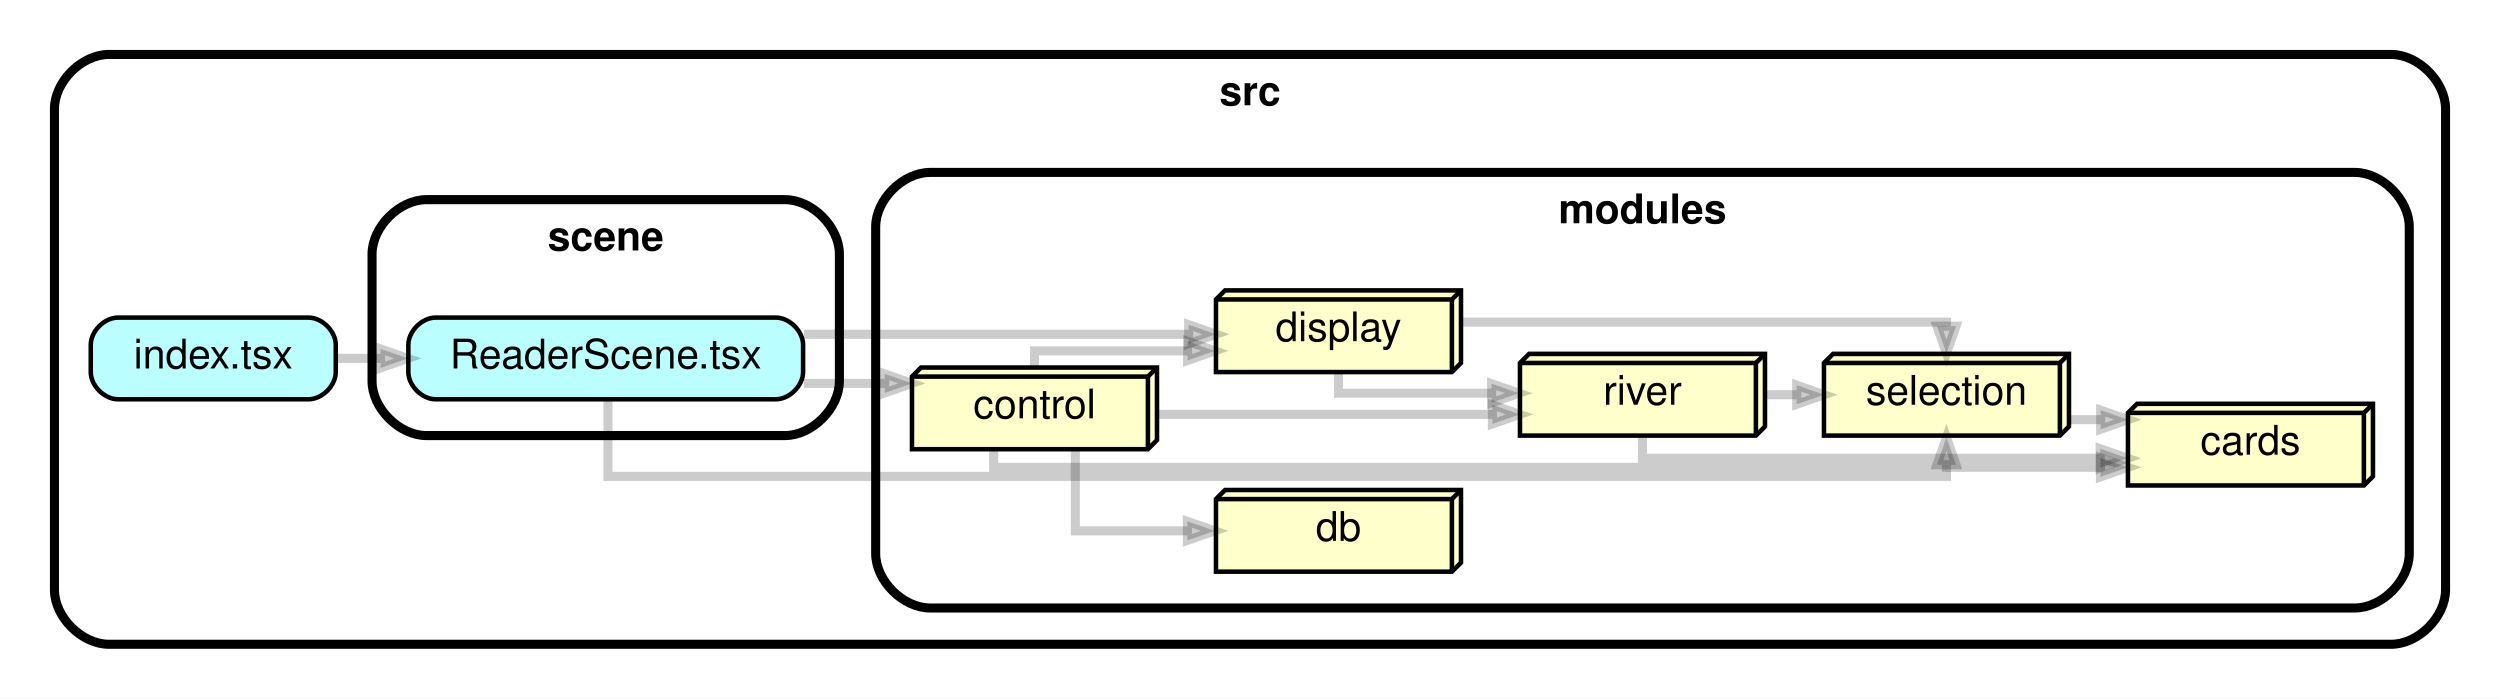
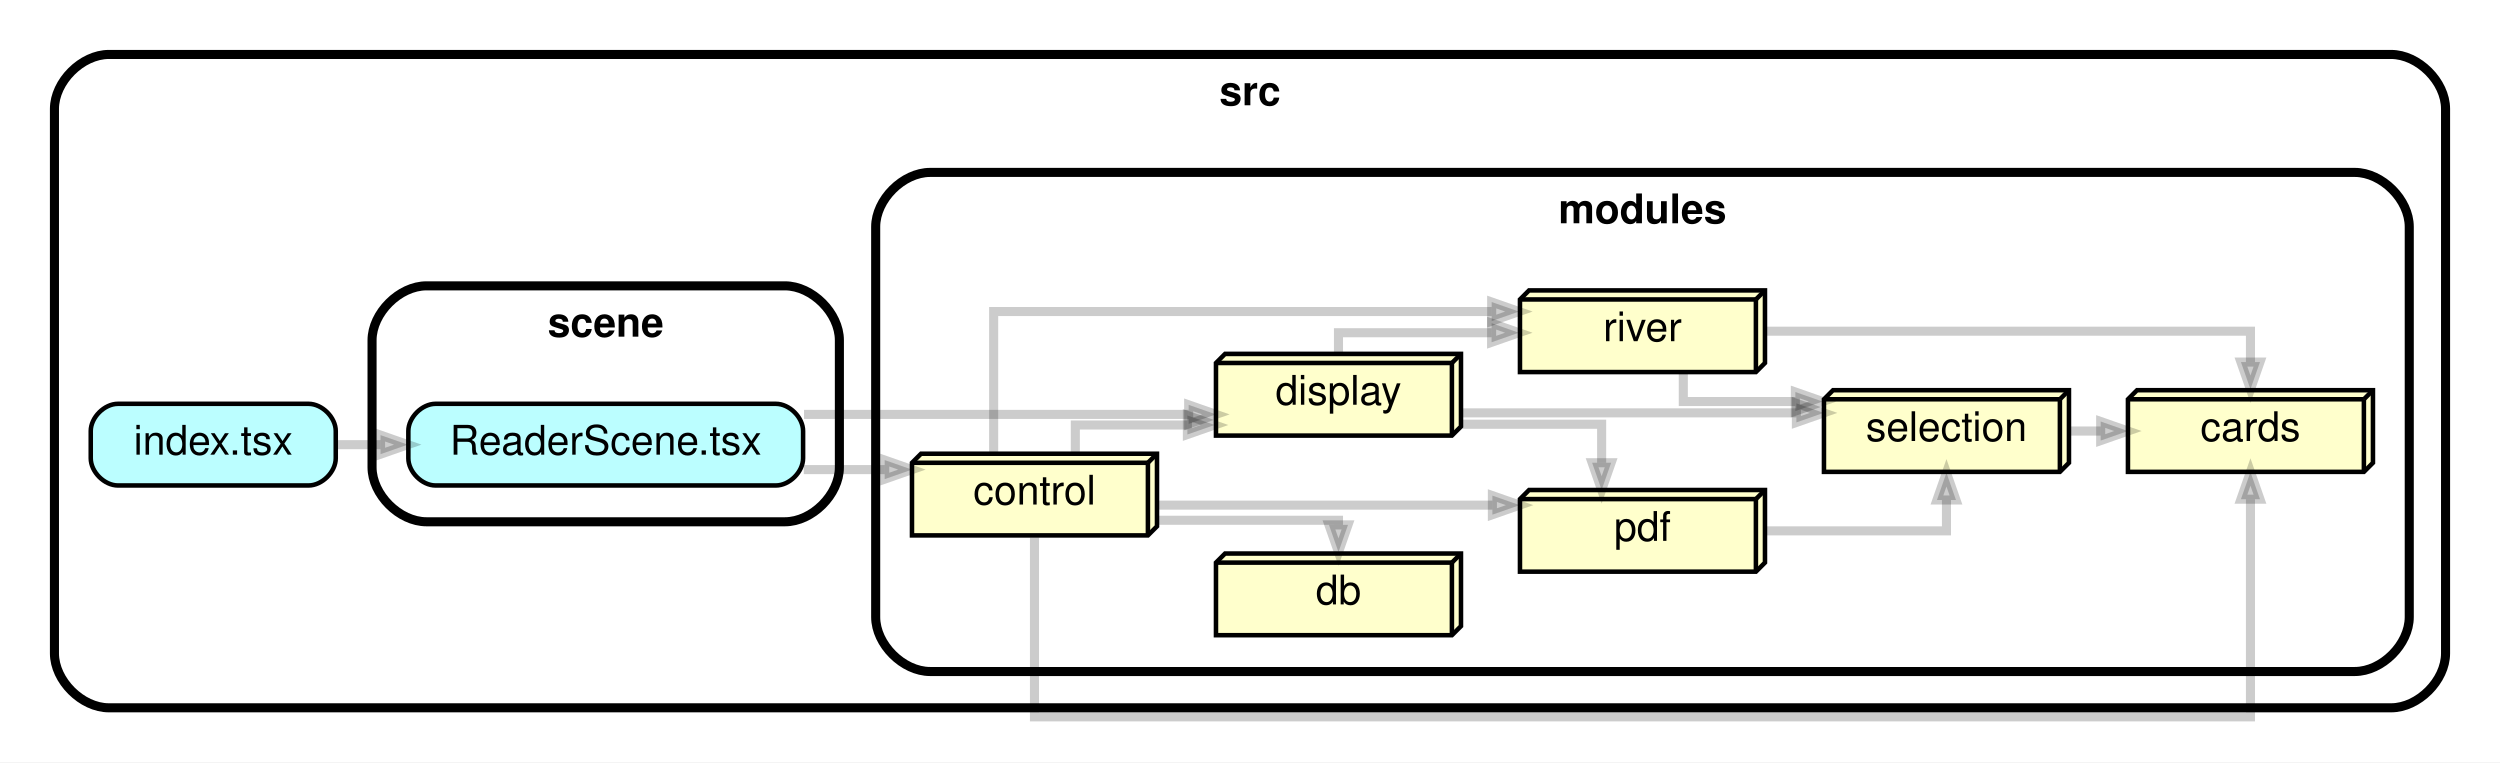
- <svg xmlns="http://www.w3.org/2000/svg" xmlns:xlink="http://www.w3.org/1999/xlink" width="551pt" height="154pt" viewBox="0.00 0.00 551.00 154.00">
-   <g id="graph0" class="graph" transform="scale(1 1) rotate(0) translate(4 150)">
-     <polygon fill="#ffffff" stroke="transparent" points="-4,4 -4,-150 547,-150 547,4 -4,4" />
+ <svg xmlns="http://www.w3.org/2000/svg" xmlns:xlink="http://www.w3.org/1999/xlink" width="551pt" height="168pt" viewBox="0.00 0.00 551.00 168.00">
+   <g id="graph0" class="graph" transform="scale(1 1) rotate(0) translate(4 164)">
+     <polygon fill="#ffffff" stroke="transparent" points="-4,4 -4,-164 547,-164 547,4 -4,4" />
    <g id="clust1" class="cluster">
-       <path fill="#ffffff" stroke="#000000" stroke-width="2" d="M20,-8C20,-8 523,-8 523,-8 529,-8 535,-14 535,-20 535,-20 535,-126 535,-126 535,-132 529,-138 523,-138 523,-138 20,-138 20,-138 14,-138 8,-132 8,-126 8,-126 8,-20 8,-20 8,-14 14,-8 20,-8" />
-       <text text-anchor="middle" x="271.5" y="-126.8" font-family="Helvetica,sans-Serif" font-weight="bold" font-size="9.00" fill="#000000">src</text>
+       <path fill="#ffffff" stroke="#000000" stroke-width="2" d="M20,-8C20,-8 523,-8 523,-8 529,-8 535,-14 535,-20 535,-20 535,-140 535,-140 535,-146 529,-152 523,-152 523,-152 20,-152 20,-152 14,-152 8,-146 8,-140 8,-140 8,-20 8,-20 8,-14 14,-8 20,-8" />
+       <text text-anchor="middle" x="271.5" y="-140.8" font-family="Helvetica,sans-Serif" font-weight="bold" font-size="9.00" fill="#000000">src</text>
    </g>
    <g id="clust2" class="cluster">
-       <path fill="#ffffff" stroke="#000000" stroke-width="2" d="M201,-16C201,-16 515,-16 515,-16 521,-16 527,-22 527,-28 527,-28 527,-100 527,-100 527,-106 521,-112 515,-112 515,-112 201,-112 201,-112 195,-112 189,-106 189,-100 189,-100 189,-28 189,-28 189,-22 195,-16 201,-16" />
-       <text text-anchor="middle" x="358" y="-100.8" font-family="Helvetica,sans-Serif" font-weight="bold" font-size="9.00" fill="#000000">modules</text>
+       <path fill="#ffffff" stroke="#000000" stroke-width="2" d="M201,-16C201,-16 515,-16 515,-16 521,-16 527,-22 527,-28 527,-28 527,-114 527,-114 527,-120 521,-126 515,-126 515,-126 201,-126 201,-126 195,-126 189,-120 189,-114 189,-114 189,-28 189,-28 189,-22 195,-16 201,-16" />
+       <text text-anchor="middle" x="358" y="-114.8" font-family="Helvetica,sans-Serif" font-weight="bold" font-size="9.00" fill="#000000">modules</text>
    </g>
    <g id="clust3" class="cluster">
-       <path fill="#ffffff" stroke="#000000" stroke-width="2" d="M90,-54C90,-54 169,-54 169,-54 175,-54 181,-60 181,-66 181,-66 181,-94 181,-94 181,-100 175,-106 169,-106 169,-106 90,-106 90,-106 84,-106 78,-100 78,-94 78,-94 78,-66 78,-66 78,-60 84,-54 90,-54" />
-       <text text-anchor="middle" x="129.5" y="-94.8" font-family="Helvetica,sans-Serif" font-weight="bold" font-size="9.00" fill="#000000">scene</text>
+       <path fill="#ffffff" stroke="#000000" stroke-width="2" d="M90,-49C90,-49 169,-49 169,-49 175,-49 181,-55 181,-61 181,-61 181,-89 181,-89 181,-95 175,-101 169,-101 169,-101 90,-101 90,-101 84,-101 78,-95 78,-89 78,-89 78,-61 78,-61 78,-55 84,-49 90,-49" />
+       <text text-anchor="middle" x="129.5" y="-89.8" font-family="Helvetica,sans-Serif" font-weight="bold" font-size="9.00" fill="#000000">scene</text>
    </g>
    <g id="node1" class="node">
      <g id="a_node1">
        <a xlink:href="src/index.tsx" xlink:title="index.tsx">
-           <path fill="#bbfeff" stroke="#000000" d="M64,-80C64,-80 22,-80 22,-80 19,-80 16,-77 16,-74 16,-74 16,-68 16,-68 16,-65 19,-62 22,-62 22,-62 64,-62 64,-62 67,-62 70,-65 70,-68 70,-68 70,-74 70,-74 70,-77 67,-80 64,-80" />
-           <text text-anchor="middle" x="43" y="-68.8" font-family="Helvetica,sans-Serif" font-size="9.00" fill="#000000">index.tsx</text>
+           <path fill="#bbfeff" stroke="#000000" d="M64,-75C64,-75 22,-75 22,-75 19,-75 16,-72 16,-69 16,-69 16,-63 16,-63 16,-60 19,-57 22,-57 22,-57 64,-57 64,-57 67,-57 70,-60 70,-63 70,-63 70,-69 70,-69 70,-72 67,-75 64,-75" />
+           <text text-anchor="middle" x="43" y="-63.8" font-family="Helvetica,sans-Serif" font-size="9.00" fill="#000000">index.tsx</text>
        </a>
      </g>
    </g>
    <g id="node2" class="node">
      <g id="a_node2">
        <a xlink:href="src/scene/ReaderScene.tsx" xlink:title="ReaderScene.tsx">
-           <path fill="#bbfeff" stroke="#000000" d="M167,-80C167,-80 92,-80 92,-80 89,-80 86,-77 86,-74 86,-74 86,-68 86,-68 86,-65 89,-62 92,-62 92,-62 167,-62 167,-62 170,-62 173,-65 173,-68 173,-68 173,-74 173,-74 173,-77 170,-80 167,-80" />
-           <text text-anchor="middle" x="129.5" y="-68.8" font-family="Helvetica,sans-Serif" font-size="9.00" fill="#000000">ReaderScene.tsx</text>
+           <path fill="#bbfeff" stroke="#000000" d="M167,-75C167,-75 92,-75 92,-75 89,-75 86,-72 86,-69 86,-69 86,-63 86,-63 86,-60 89,-57 92,-57 92,-57 167,-57 167,-57 170,-57 173,-60 173,-63 173,-63 173,-69 173,-69 173,-72 170,-75 167,-75" />
+           <text text-anchor="middle" x="129.5" y="-63.8" font-family="Helvetica,sans-Serif" font-size="9.00" fill="#000000">ReaderScene.tsx</text>
        </a>
      </g>
    </g>
    <g id="edge1" class="edge">
-       <path fill="none" stroke="#000000" stroke-width="2" stroke-opacity="0.2" d="M70.369,-71C70.369,-71 79.87,-71 79.87,-71" />
-       <polygon fill="#000000" fill-opacity="0.2" stroke="#000000" stroke-width="2" stroke-opacity="0.2" points="79.87,-73.1 85.87,-71 79.87,-68.9 79.87,-73.1" />
+       <path fill="none" stroke="#000000" stroke-width="2" stroke-opacity="0.2" d="M70.369,-66C70.369,-66 79.87,-66 79.87,-66" />
+       <polygon fill="#000000" fill-opacity="0.2" stroke="#000000" stroke-width="2" stroke-opacity="0.2" points="79.87,-68.1 85.87,-66 79.87,-63.9 79.87,-68.1" />
    </g>
    <g id="node4" class="node">
      <g id="a_node4">
        <a xlink:href="src/modules/control" xlink:title="control">
-           <polygon fill="#ffffcc" stroke="#000000" points="251,-69 199,-69 197,-67 197,-51 249,-51 251,-53 251,-69" />
-           <polyline fill="none" stroke="#000000" points="249,-67 197,-67 " />
-           <polyline fill="none" stroke="#000000" points="249,-67 249,-51 " />
-           <polyline fill="none" stroke="#000000" points="249,-67 251,-69 " />
-           <text text-anchor="middle" x="224" y="-57.8" font-family="Helvetica,sans-Serif" font-size="9.00" fill="#000000">control</text>
+           <polygon fill="#ffffcc" stroke="#000000" points="251,-64 199,-64 197,-62 197,-46 249,-46 251,-48 251,-64" />
+           <polyline fill="none" stroke="#000000" points="249,-62 197,-62 " />
+           <polyline fill="none" stroke="#000000" points="249,-62 249,-46 " />
+           <polyline fill="none" stroke="#000000" points="249,-62 251,-64 " />
+           <text text-anchor="middle" x="224" y="-52.8" font-family="Helvetica,sans-Serif" font-size="9.00" fill="#000000">control</text>
        </a>
      </g>
    </g>
-     <g id="edge11" class="edge">
-       <path fill="none" stroke="#000000" stroke-width="2" stroke-opacity="0.2" d="M173.154,-65.5C173.154,-65.5 190.987,-65.5 190.987,-65.5" />
-       <polygon fill="#000000" fill-opacity="0.2" stroke="#000000" stroke-width="2" stroke-opacity="0.2" points="190.987,-67.6 196.987,-65.5 190.987,-63.4 190.987,-67.6" />
+     <g id="edge14" class="edge">
+       <path fill="none" stroke="#000000" stroke-width="2" stroke-opacity="0.2" d="M173.154,-60.5C173.154,-60.5 190.987,-60.5 190.987,-60.5" />
+       <polygon fill="#000000" fill-opacity="0.2" stroke="#000000" stroke-width="2" stroke-opacity="0.2" points="190.987,-62.6 196.987,-60.5 190.987,-58.4 190.987,-62.6" />
    </g>
-     <g id="node6" class="node">
-       <g id="a_node6">
+     <g id="node8" class="node">
+       <g id="a_node8">
        <a xlink:href="src/modules/display" xlink:title="display">
          <polygon fill="#ffffcc" stroke="#000000" points="318,-86 266,-86 264,-84 264,-68 316,-68 318,-70 318,-86" />
          <polyline fill="none" stroke="#000000" points="316,-84 264,-84 " />
          <polyline fill="none" stroke="#000000" points="316,-84 316,-68 " />
          <polyline fill="none" stroke="#000000" points="316,-84 318,-86 " />
          <text text-anchor="middle" x="291" y="-74.8" font-family="Helvetica,sans-Serif" font-size="9.00" fill="#000000">display</text>
        </a>
      </g>
    </g>
-     <g id="edge12" class="edge">
-       <path fill="none" stroke="#000000" stroke-width="2" stroke-opacity="0.2" d="M173.204,-76.333C173.204,-76.333 257.984,-76.333 257.984,-76.333" />
-       <polygon fill="#000000" fill-opacity="0.2" stroke="#000000" stroke-width="2" stroke-opacity="0.2" points="257.984,-78.433 263.984,-76.333 257.984,-74.233 257.984,-78.433" />
-     </g>
-     <g id="node8" class="node">
-       <g id="a_node8">
-         <a xlink:href="src/modules/selection" xlink:title="selection">
-           <polygon fill="#ffffcc" stroke="#000000" points="452,-72 400,-72 398,-70 398,-54 450,-54 452,-56 452,-72" />
-           <polyline fill="none" stroke="#000000" points="450,-70 398,-70 " />
-           <polyline fill="none" stroke="#000000" points="450,-70 450,-54 " />
-           <polyline fill="none" stroke="#000000" points="450,-70 452,-72 " />
-           <text text-anchor="middle" x="425" y="-60.8" font-family="Helvetica,sans-Serif" font-size="9.00" fill="#000000">selection</text>
-         </a>
-       </g>
-     </g>
-     <g id="edge13" class="edge">
-       <path fill="none" stroke="#000000" stroke-width="2" stroke-opacity="0.2" d="M130,-61.907C130,-54.409 130,-45 130,-45 130,-45 425,-45 425,-45 425,-45 425,-47.578 425,-47.578" />
-       <polygon fill="#000000" fill-opacity="0.2" stroke="#000000" stroke-width="2" stroke-opacity="0.2" points="422.9,-47.578 425,-53.578 427.1,-47.578 422.9,-47.578" />
+     <g id="edge15" class="edge">
+       <path fill="none" stroke="#000000" stroke-width="2" stroke-opacity="0.2" d="M173.204,-72.667C173.204,-72.667 257.984,-72.667 257.984,-72.667" />
+       <polygon fill="#000000" fill-opacity="0.2" stroke="#000000" stroke-width="2" stroke-opacity="0.2" points="257.984,-74.767 263.984,-72.667 257.984,-70.567 257.984,-74.767" />
    </g>
    <g id="node3" class="node">
      <g id="a_node3">
        <a xlink:href="src/modules/cards" xlink:title="cards">
-           <polygon fill="#ffffcc" stroke="#000000" points="519,-61 467,-61 465,-59 465,-43 517,-43 519,-45 519,-61" />
-           <polyline fill="none" stroke="#000000" points="517,-59 465,-59 " />
-           <polyline fill="none" stroke="#000000" points="517,-59 517,-43 " />
-           <polyline fill="none" stroke="#000000" points="517,-59 519,-61 " />
-           <text text-anchor="middle" x="492" y="-49.8" font-family="Helvetica,sans-Serif" font-size="9.00" fill="#000000">cards</text>
+           <polygon fill="#ffffcc" stroke="#000000" points="519,-78 467,-78 465,-76 465,-60 517,-60 519,-62 519,-78" />
+           <polyline fill="none" stroke="#000000" points="517,-76 465,-76 " />
+           <polyline fill="none" stroke="#000000" points="517,-76 517,-60 " />
+           <polyline fill="none" stroke="#000000" points="517,-76 519,-78 " />
+           <text text-anchor="middle" x="492" y="-66.8" font-family="Helvetica,sans-Serif" font-size="9.00" fill="#000000">cards</text>
        </a>
      </g>
    </g>
    <g id="edge2" class="edge">
-       <path fill="none" stroke="#000000" stroke-width="2" stroke-opacity="0.2" d="M215,-50.83C215,-48.679 215,-47 215,-47 215,-47 458.936,-47 458.936,-47" />
-       <polygon fill="#000000" fill-opacity="0.2" stroke="#000000" stroke-width="2" stroke-opacity="0.2" points="458.936,-49.1 464.936,-47 458.936,-44.9 458.936,-49.1" />
+       <path fill="none" stroke="#000000" stroke-width="2" stroke-opacity="0.2" d="M224,-45.552C224,-31.314 224,-6 224,-6 224,-6 492,-6 492,-6 492,-6 492,-53.974 492,-53.974" />
+       <polygon fill="#000000" fill-opacity="0.2" stroke="#000000" stroke-width="2" stroke-opacity="0.2" points="489.9,-53.974 492,-59.974 494.1,-53.974 489.9,-53.974" />
    </g>
    <g id="node5" class="node">
      <g id="a_node5">
        <a xlink:href="src/modules/db" xlink:title="db">
          <polygon fill="#ffffcc" stroke="#000000" points="318,-42 266,-42 264,-40 264,-24 316,-24 318,-26 318,-42" />
          <polyline fill="none" stroke="#000000" points="316,-40 264,-40 " />
          <polyline fill="none" stroke="#000000" points="316,-40 316,-24 " />
          <polyline fill="none" stroke="#000000" points="316,-40 318,-42 " />
          <text text-anchor="middle" x="291" y="-30.8" font-family="Helvetica,sans-Serif" font-size="9.00" fill="#000000">db</text>
        </a>
      </g>
    </g>
    <g id="edge3" class="edge">
-       <path fill="none" stroke="#000000" stroke-width="2" stroke-opacity="0.2" d="M233,-50.859C233,-43.026 233,-33 233,-33 233,-33 257.698,-33 257.698,-33" />
-       <polygon fill="#000000" fill-opacity="0.2" stroke="#000000" stroke-width="2" stroke-opacity="0.2" points="257.698,-35.1 263.698,-33 257.698,-30.9 257.698,-35.1" />
+       <path fill="none" stroke="#000000" stroke-width="2" stroke-opacity="0.2" d="M251.251,-49.333C269.801,-49.333 291,-49.333 291,-49.333 291,-49.333 291,-48.312 291,-48.312" />
+       <polygon fill="#000000" fill-opacity="0.2" stroke="#000000" stroke-width="2" stroke-opacity="0.2" points="293.1,-48.312 291,-42.312 288.9,-48.312 293.1,-48.312" />
+     </g>
+     <g id="node6" class="node">
+       <g id="a_node6">
+         <a xlink:href="src/modules/pdf" xlink:title="pdf">
+           <polygon fill="#ffffcc" stroke="#000000" points="385,-56 333,-56 331,-54 331,-38 383,-38 385,-40 385,-56" />
+           <polyline fill="none" stroke="#000000" points="383,-54 331,-54 " />
+           <polyline fill="none" stroke="#000000" points="383,-54 383,-38 " />
+           <polyline fill="none" stroke="#000000" points="383,-54 385,-56 " />
+           <text text-anchor="middle" x="358" y="-44.8" font-family="Helvetica,sans-Serif" font-size="9.00" fill="#000000">pdf</text>
+         </a>
+       </g>
    </g>
    <g id="edge4" class="edge">
-       <path fill="none" stroke="#000000" stroke-width="2" stroke-opacity="0.2" d="M224,-69.205C224,-71.17 224,-72.667 224,-72.667 224,-72.667 257.748,-72.667 257.748,-72.667" />
-       <polygon fill="#000000" fill-opacity="0.2" stroke="#000000" stroke-width="2" stroke-opacity="0.2" points="257.749,-74.767 263.748,-72.667 257.748,-70.567 257.749,-74.767" />
+       <path fill="none" stroke="#000000" stroke-width="2" stroke-opacity="0.2" d="M251.117,-52.667C251.117,-52.667 324.923,-52.667 324.923,-52.667" />
+       <polygon fill="#000000" fill-opacity="0.2" stroke="#000000" stroke-width="2" stroke-opacity="0.2" points="324.923,-54.767 330.923,-52.667 324.923,-50.567 324.923,-54.767" />
    </g>
    <g id="node7" class="node">
      <g id="a_node7">
        <a xlink:href="src/modules/river" xlink:title="river">
-           <polygon fill="#ffffcc" stroke="#000000" points="385,-72 333,-72 331,-70 331,-54 383,-54 385,-56 385,-72" />
-           <polyline fill="none" stroke="#000000" points="383,-70 331,-70 " />
-           <polyline fill="none" stroke="#000000" points="383,-70 383,-54 " />
-           <polyline fill="none" stroke="#000000" points="383,-70 385,-72 " />
-           <text text-anchor="middle" x="358" y="-60.8" font-family="Helvetica,sans-Serif" font-size="9.00" fill="#000000">river</text>
+           <polygon fill="#ffffcc" stroke="#000000" points="385,-100 333,-100 331,-98 331,-82 383,-82 385,-84 385,-100" />
+           <polyline fill="none" stroke="#000000" points="383,-98 331,-98 " />
+           <polyline fill="none" stroke="#000000" points="383,-98 383,-82 " />
+           <polyline fill="none" stroke="#000000" points="383,-98 385,-100 " />
+           <text text-anchor="middle" x="358" y="-88.8" font-family="Helvetica,sans-Serif" font-size="9.00" fill="#000000">river</text>
        </a>
      </g>
    </g>
    <g id="edge5" class="edge">
-       <path fill="none" stroke="#000000" stroke-width="2" stroke-opacity="0.2" d="M251.117,-58.667C251.117,-58.667 324.923,-58.667 324.923,-58.667" />
-       <polygon fill="#000000" fill-opacity="0.2" stroke="#000000" stroke-width="2" stroke-opacity="0.2" points="324.923,-60.767 330.923,-58.667 324.923,-56.567 324.923,-60.767" />
+       <path fill="none" stroke="#000000" stroke-width="2" stroke-opacity="0.2" d="M215,-64.355C215,-76.269 215,-95.333 215,-95.333 215,-95.333 324.766,-95.333 324.766,-95.333" />
+       <polygon fill="#000000" fill-opacity="0.2" stroke="#000000" stroke-width="2" stroke-opacity="0.2" points="324.766,-97.433 330.766,-95.333 324.766,-93.233 324.766,-97.433" />
    </g>
    <g id="edge6" class="edge">
-       <path fill="none" stroke="#000000" stroke-width="2" stroke-opacity="0.2" d="M291,-67.96C291,-65.419 291,-63.333 291,-63.333 291,-63.333 324.748,-63.333 324.748,-63.333" />
-       <polygon fill="#000000" fill-opacity="0.2" stroke="#000000" stroke-width="2" stroke-opacity="0.2" points="324.749,-65.433 330.748,-63.333 324.748,-61.233 324.749,-65.433" />
+       <path fill="none" stroke="#000000" stroke-width="2" stroke-opacity="0.2" d="M233,-64.097C233,-67.398 233,-70.333 233,-70.333 233,-70.333 257.698,-70.333 257.698,-70.333" />
+       <polygon fill="#000000" fill-opacity="0.2" stroke="#000000" stroke-width="2" stroke-opacity="0.2" points="257.698,-72.433 263.698,-70.333 257.698,-68.233 257.698,-72.433" />
+     </g>
+     <g id="node9" class="node">
+       <g id="a_node9">
+         <a xlink:href="src/modules/selection" xlink:title="selection">
+           <polygon fill="#ffffcc" stroke="#000000" points="452,-78 400,-78 398,-76 398,-60 450,-60 452,-62 452,-78" />
+           <polyline fill="none" stroke="#000000" points="450,-76 398,-76 " />
+           <polyline fill="none" stroke="#000000" points="450,-76 450,-60 " />
+           <polyline fill="none" stroke="#000000" points="450,-76 452,-78 " />
+           <text text-anchor="middle" x="425" y="-66.8" font-family="Helvetica,sans-Serif" font-size="9.00" fill="#000000">selection</text>
+         </a>
+       </g>
+     </g>
+     <g id="edge10" class="edge">
+       <path fill="none" stroke="#000000" stroke-width="2" stroke-opacity="0.2" d="M385.252,-47C403.801,-47 425,-47 425,-47 425,-47 425,-53.797 425,-53.797" />
+       <polygon fill="#000000" fill-opacity="0.2" stroke="#000000" stroke-width="2" stroke-opacity="0.2" points="422.9,-53.797 425,-59.797 427.1,-53.797 422.9,-53.797" />
+     </g>
+     <g id="edge11" class="edge">
+       <path fill="none" stroke="#000000" stroke-width="2" stroke-opacity="0.2" d="M385.117,-91C424.272,-91 492,-91 492,-91 492,-91 492,-84.203 492,-84.203" />
+       <polygon fill="#000000" fill-opacity="0.2" stroke="#000000" stroke-width="2" stroke-opacity="0.2" points="494.1,-84.203 492,-78.203 489.9,-84.203 494.1,-84.203" />
+     </g>
+     <g id="edge12" class="edge">
+       <path fill="none" stroke="#000000" stroke-width="2" stroke-opacity="0.2" d="M367,-81.804C367,-78.467 367,-75.5 367,-75.5 367,-75.5 391.698,-75.5 391.698,-75.5" />
+       <polygon fill="#000000" fill-opacity="0.2" stroke="#000000" stroke-width="2" stroke-opacity="0.2" points="391.698,-77.6 397.698,-75.5 391.698,-73.4 391.698,-77.6" />
    </g>
    <g id="edge7" class="edge">
-       <path fill="none" stroke="#000000" stroke-width="2" stroke-opacity="0.2" d="M318.117,-79C357.272,-79 425,-79 425,-79 425,-79 425,-78.122 425,-78.122" />
-       <polygon fill="#000000" fill-opacity="0.2" stroke="#000000" stroke-width="2" stroke-opacity="0.2" points="427.1,-78.122 425,-72.122 422.9,-78.122 427.1,-78.122" />
+       <path fill="none" stroke="#000000" stroke-width="2" stroke-opacity="0.2" d="M318.302,-70.5C333.345,-70.5 349,-70.5 349,-70.5 349,-70.5 349,-62.019 349,-62.019" />
+       <polygon fill="#000000" fill-opacity="0.2" stroke="#000000" stroke-width="2" stroke-opacity="0.2" points="351.1,-62.019 349,-56.019 346.9,-62.019 351.1,-62.019" />
+     </g>
+     <g id="edge9" class="edge">
+       <path fill="none" stroke="#000000" stroke-width="2" stroke-opacity="0.2" d="M291,-86.04C291,-88.581 291,-90.667 291,-90.667 291,-90.667 324.748,-90.667 324.748,-90.667" />
+       <polygon fill="#000000" fill-opacity="0.2" stroke="#000000" stroke-width="2" stroke-opacity="0.2" points="324.749,-92.767 330.748,-90.667 324.748,-88.567 324.749,-92.767" />
    </g>
    <g id="edge8" class="edge">
-       <path fill="none" stroke="#000000" stroke-width="2" stroke-opacity="0.2" d="M358,-53.74C358,-51.136 358,-49 358,-49 358,-49 458.883,-49 458.883,-49" />
-       <polygon fill="#000000" fill-opacity="0.2" stroke="#000000" stroke-width="2" stroke-opacity="0.2" points="458.883,-51.1 464.883,-49 458.883,-46.9 458.883,-51.1" />
+       <path fill="none" stroke="#000000" stroke-width="2" stroke-opacity="0.2" d="M318.117,-73C318.117,-73 391.923,-73 391.923,-73" />
+       <polygon fill="#000000" fill-opacity="0.2" stroke="#000000" stroke-width="2" stroke-opacity="0.2" points="391.923,-75.1 397.923,-73 391.923,-70.9 391.923,-75.1" />
    </g>
-     <g id="edge9" class="edge">
-       <path fill="none" stroke="#000000" stroke-width="2" stroke-opacity="0.2" d="M385.252,-63C385.252,-63 391.99,-63 391.99,-63" />
-       <polygon fill="#000000" fill-opacity="0.2" stroke="#000000" stroke-width="2" stroke-opacity="0.2" points="391.99,-65.1 397.99,-63 391.99,-60.9 391.99,-65.1" />
-     </g>
-     <g id="edge10" class="edge">
-       <path fill="none" stroke="#000000" stroke-width="2" stroke-opacity="0.2" d="M452.252,-57.5C452.252,-57.5 458.99,-57.5 458.99,-57.5" />
-       <polygon fill="#000000" fill-opacity="0.2" stroke="#000000" stroke-width="2" stroke-opacity="0.2" points="458.99,-59.6 464.99,-57.5 458.99,-55.4 458.99,-59.6" />
+     <g id="edge13" class="edge">
+       <path fill="none" stroke="#000000" stroke-width="2" stroke-opacity="0.2" d="M452.252,-69C452.252,-69 458.99,-69 458.99,-69" />
+       <polygon fill="#000000" fill-opacity="0.2" stroke="#000000" stroke-width="2" stroke-opacity="0.2" points="458.99,-71.1 464.99,-69 458.99,-66.9 458.99,-71.1" />
    </g>
  </g>
</svg>
